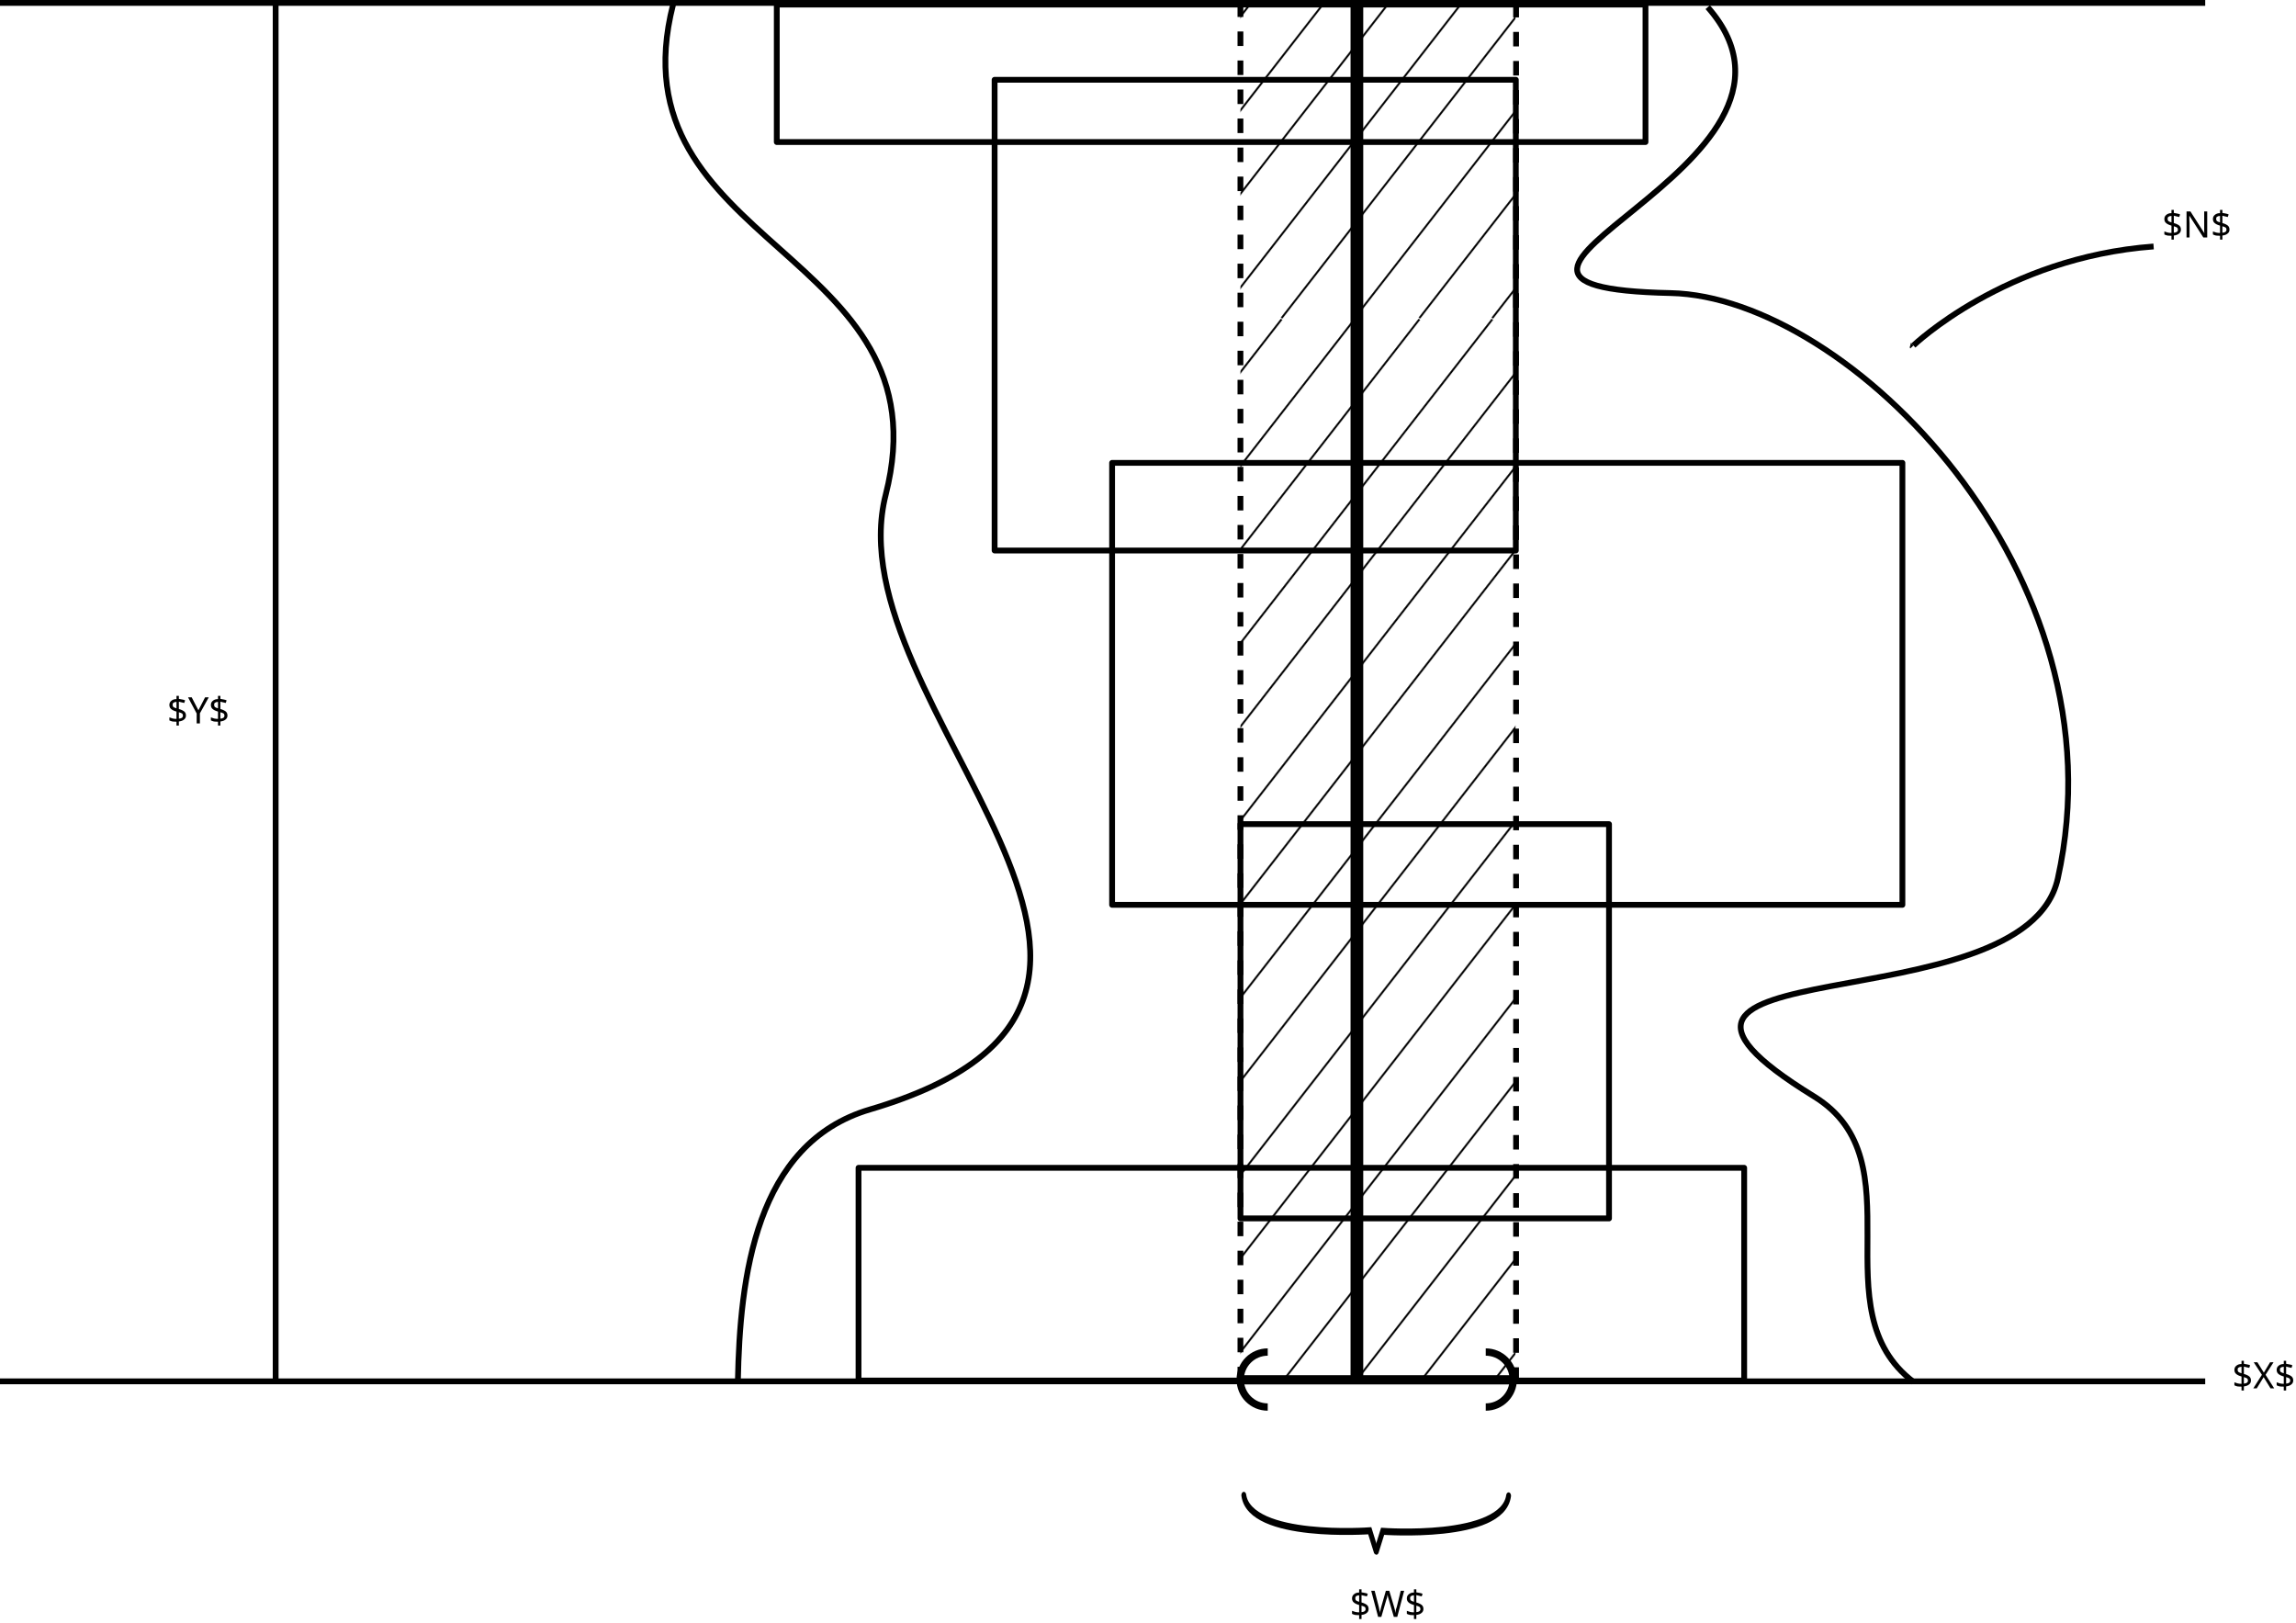
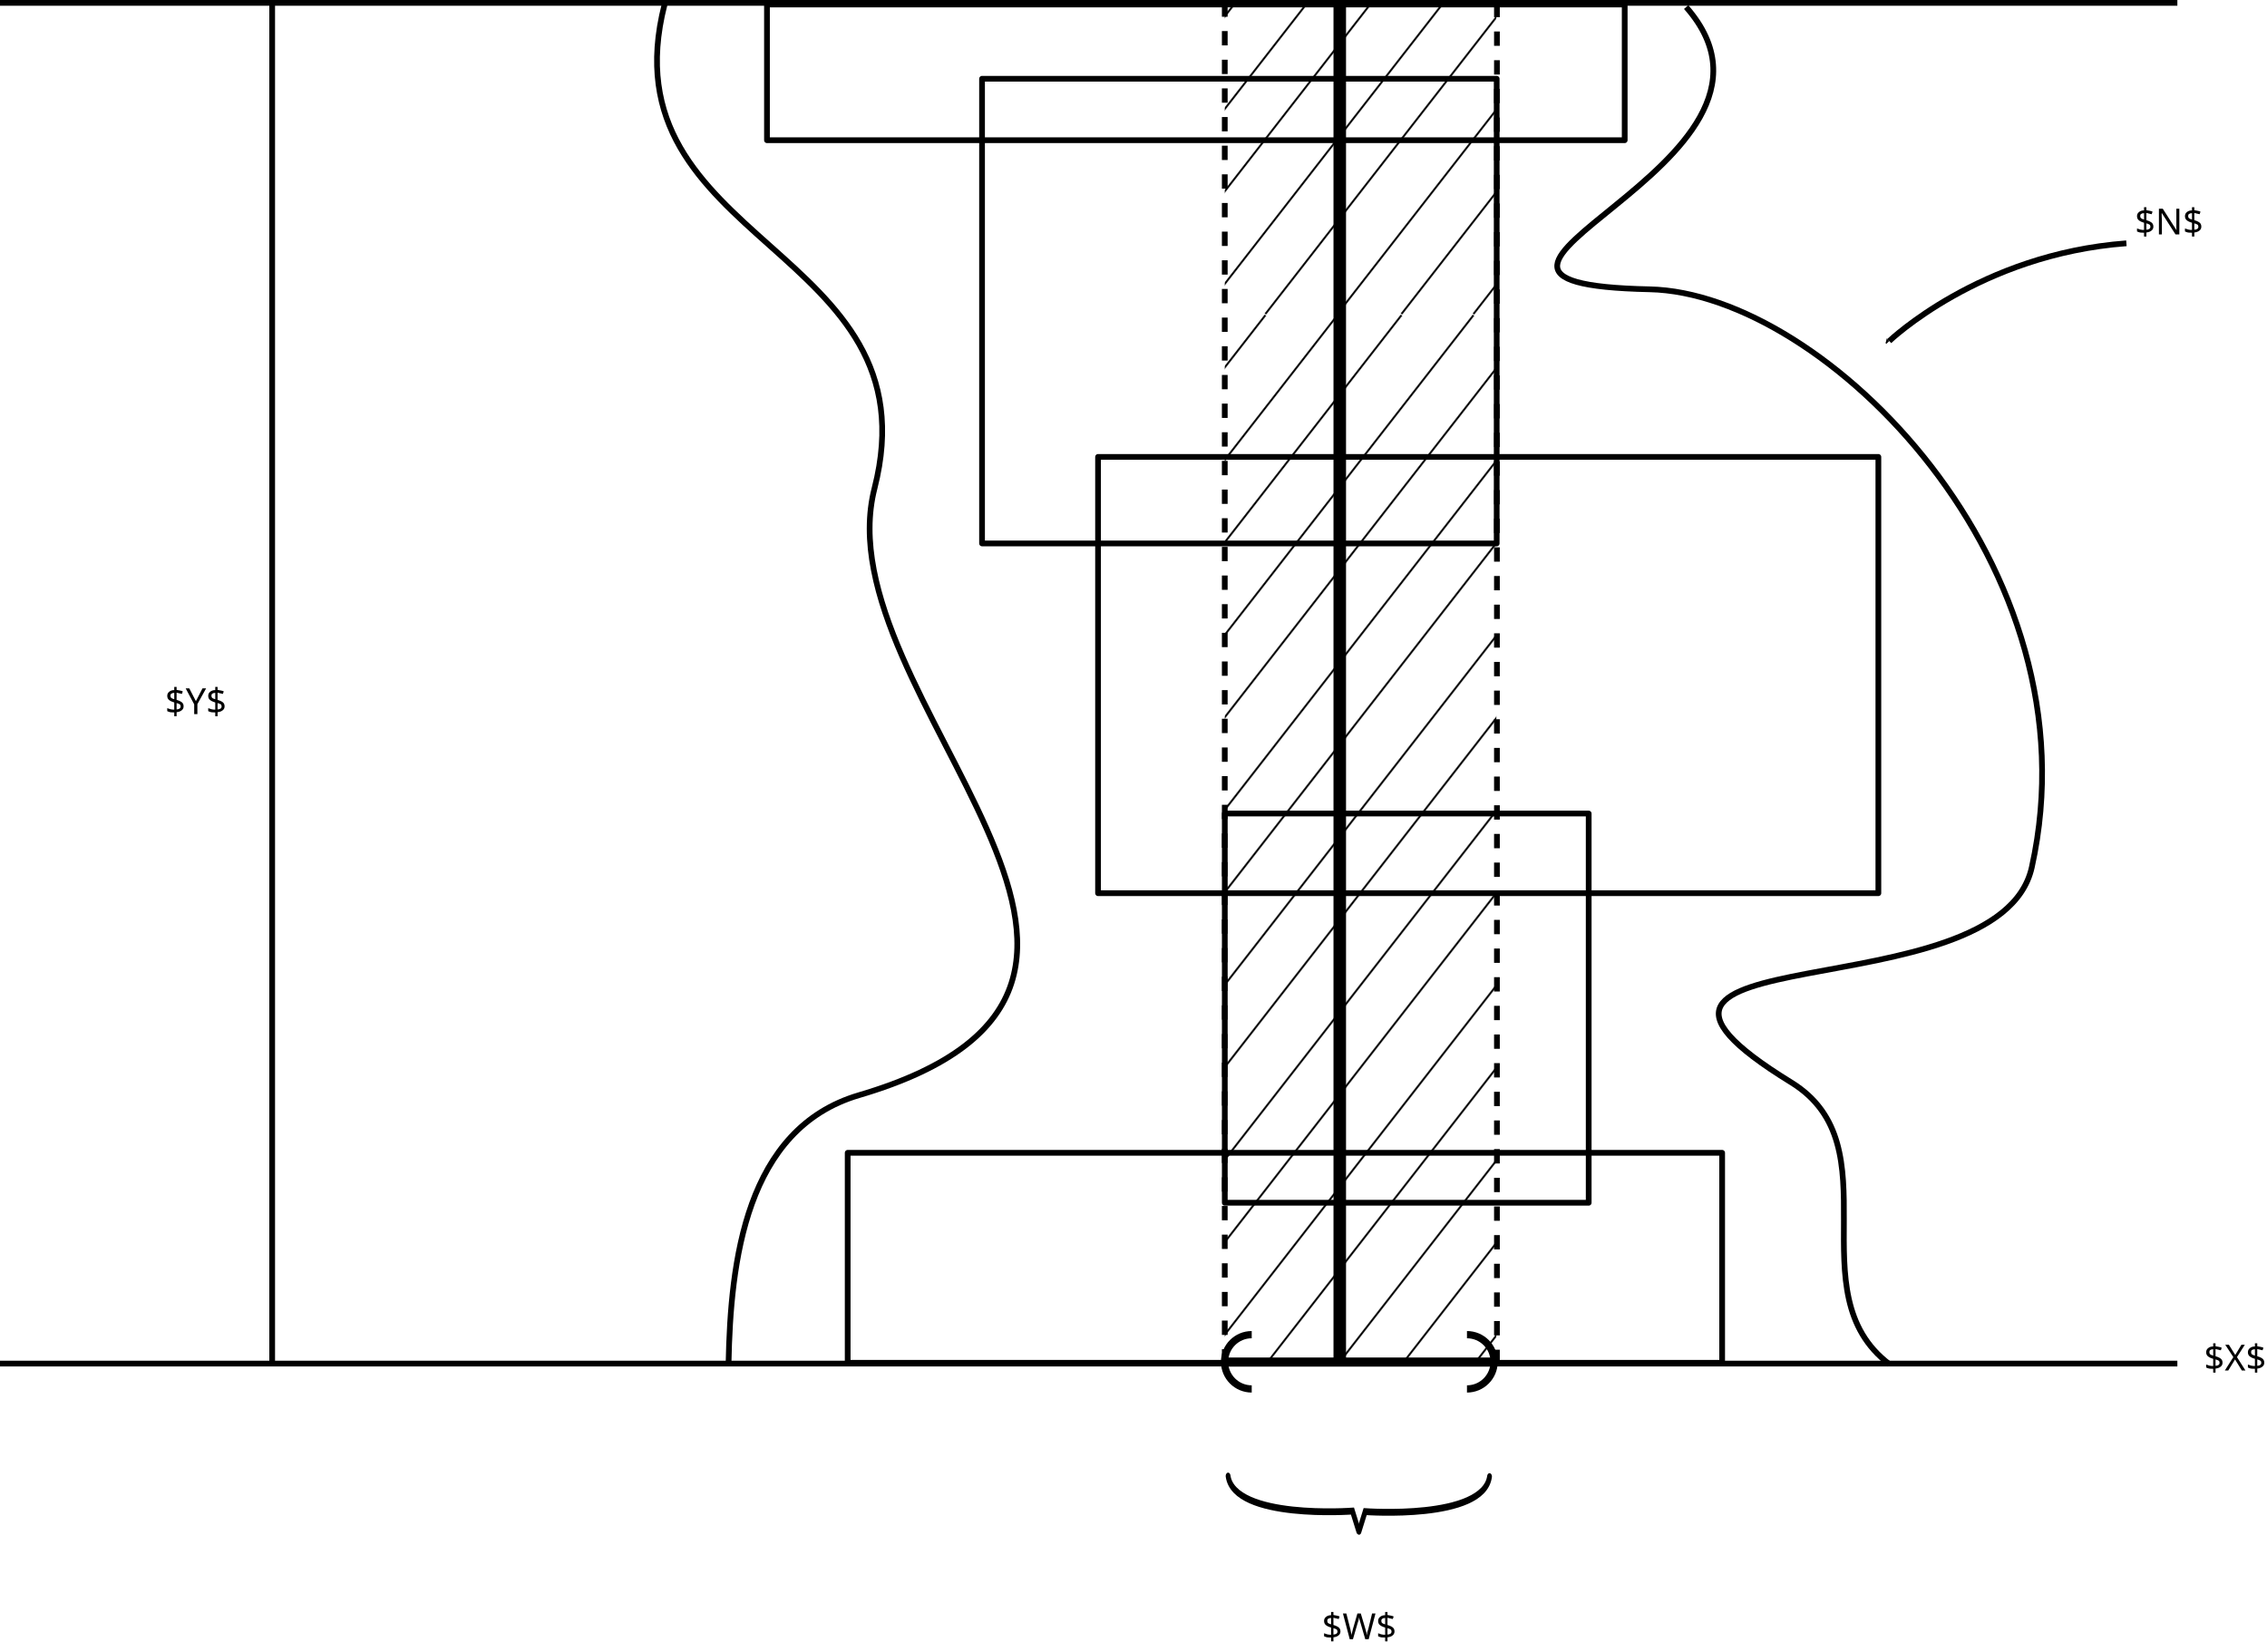
- <svg xmlns="http://www.w3.org/2000/svg" xmlns:xlink="http://www.w3.org/1999/xlink" width="166.587mm" height="117.688mm" viewBox="0 0 166.587 117.688" version="1.1" id="svg8">
+ <svg xmlns="http://www.w3.org/2000/svg" xmlns:xlink="http://www.w3.org/1999/xlink" width="166.587mm" height="121.392mm" viewBox="0 0 166.587 121.392" version="1.1" id="svg8">
  <defs id="defs2">
    <pattern xlink:href="#pattern2455" id="pattern2460" patternTransform="matrix(0.2645833,0,0,0.2645833,-5.548354,363.2187)" />
    <marker markerWidth="0.911" markerHeight="1.69" refX="0" refY="0" orient="auto-start-reverse" id="marker-arrow-1.5923999999999998">
      <g id="g928" transform="scale(1.073399)">
        <path id="path926" style="fill:none;stroke:#000000;stroke-width:0.6;stroke-linecap:round;stroke-linejoin:round;stroke-miterlimit:10;stroke-dasharray:none;stroke-opacity:1" d="M -1.554,2.072 C -1.425,1.295 0,0.13 0.389,0 0,-0.13 -1.425,-1.295 -1.554,-2.072" />
      </g>
    </marker>
    <marker orient="auto" refY="0" refX="0" id="CurveIn" style="overflow:visible">
      <path id="path1180" d="m 4.625,-5.046 c -2.76,0 -5,2.24 -5,5 0,2.76 2.24,5 5,5" style="fill:none;fill-rule:evenodd;stroke:#000000;stroke-width:1pt;stroke-opacity:1" transform="scale(0.6)" />
    </marker>
    <marker orient="auto" refY="0" refX="0" id="CurveOut" style="overflow:visible">
      <path id="path1183" d="m -5.413,-5.046 c 2.76,0 5,2.24 5,5 0,2.76 -2.24,5 -5,5" style="fill:none;fill-rule:evenodd;stroke:#000000;stroke-width:1pt;stroke-opacity:1" transform="scale(0.6)" />
    </marker>
    <pattern patternTransform="translate(2.4824373e-5,-2.0540108e-5)" id="pattern2212" xlink:href="#pattern2136" />
    <pattern patternUnits="userSpaceOnUse" width="625.143" height="340.483" patternTransform="matrix(0.2645833,0,0,0.2645833,144.6529,186.9569)" id="pattern2136">
      <g style="fill:none;fill-opacity:1;stroke:#000000;stroke-width:0.14;stroke-dasharray:none;stroke-opacity:1;marker-start:none;marker-end:none" id="g1126" transform="matrix(3.779528,0,0,3.779528,-546.7196,-706.6087)">
        <path style="fill:none;fill-opacity:1;stroke:#000000;stroke-width:0.14;stroke-linecap:butt;stroke-linejoin:miter;stroke-dasharray:none;stroke-opacity:1;marker-start:none;marker-end:none" d="m 150,277 c 23.333,-30 46.667,-60 70,-90" id="path914" />
        <path style="fill:none;fill-opacity:1;stroke:#000000;stroke-width:0.14;stroke-linecap:butt;stroke-linejoin:miter;stroke-dasharray:none;stroke-opacity:1;marker-start:none;marker-end:none" d="m 160,277 c 23.333,-30 46.667,-60 70,-90" id="path926-3" />
        <path style="fill:none;fill-opacity:1;stroke:#000000;stroke-width:0.14;stroke-linecap:butt;stroke-linejoin:miter;stroke-dasharray:none;stroke-opacity:1;marker-start:none;marker-end:none" d="m 240,187 c -23.333,30 -46.667,60 -70,90" id="path938" />
        <path style="fill:none;fill-opacity:1;stroke:#000000;stroke-width:0.14;stroke-linecap:butt;stroke-linejoin:miter;stroke-dasharray:none;stroke-opacity:1;marker-start:none;marker-end:none" d="m 180,277 c 23.333,-30 46.667,-60 70,-90" id="path950" />
        <path style="fill:none;fill-opacity:1;stroke:#000000;stroke-width:0.14;stroke-linecap:butt;stroke-linejoin:miter;stroke-dasharray:none;stroke-opacity:1;marker-start:none;marker-end:none" d="m 190,277 c 23.333,-30 46.667,-60 70,-90" id="path962" />
        <path style="fill:none;fill-opacity:1;stroke:#000000;stroke-width:0.14;stroke-linecap:butt;stroke-linejoin:miter;stroke-dasharray:none;stroke-opacity:1;marker-start:none;marker-end:none" d="m 200,277 c 23.333,-30 46.667,-60 70,-90" id="path974" />
        <path style="fill:none;fill-opacity:1;stroke:#000000;stroke-width:0.14;stroke-linecap:butt;stroke-linejoin:miter;stroke-dasharray:none;stroke-opacity:1;marker-start:none;marker-end:none" d="m 210,277 c 23.333,-30 46.667,-60 70,-90" id="path986" />
        <path style="fill:none;fill-opacity:1;stroke:#000000;stroke-width:0.14;stroke-linecap:butt;stroke-linejoin:miter;stroke-dasharray:none;stroke-opacity:1;marker-start:none;marker-end:none" d="m 220,277 c 23.333,-30 46.667,-60 70,-90" id="path998" />
        <path style="fill:none;fill-opacity:1;stroke:#000000;stroke-width:0.14;stroke-linecap:butt;stroke-linejoin:miter;stroke-dasharray:none;stroke-opacity:1;marker-start:none;marker-end:none" d="m 230,277 c 23.333,-30 46.667,-60 70,-90" id="path1010" />
        <path style="fill:none;fill-opacity:1;stroke:#000000;stroke-width:0.14;stroke-linecap:butt;stroke-linejoin:miter;stroke-dasharray:none;stroke-opacity:1;marker-start:none;marker-end:none" d="m 240,277 c 23.333,-30 46.667,-60 70,-90" id="path1022" />
        <path style="fill:none;fill-opacity:1;stroke:#000000;stroke-width:0.14;stroke-linecap:butt;stroke-linejoin:miter;stroke-dasharray:none;stroke-opacity:1;marker-start:none;marker-end:none" d="m 150,277 c 23.333,-30 46.667,-60 70,-90" id="path914-2" transform="translate(-5.291667)" />
        <path style="fill:none;fill-opacity:1;stroke:#000000;stroke-width:0.14;stroke-linecap:butt;stroke-linejoin:miter;stroke-dasharray:none;stroke-opacity:1;marker-start:none;marker-end:none" d="m 160,277 c 23.333,-30 46.667,-60 70,-90" id="path926-7" transform="translate(-5.291667)" />
        <path style="fill:none;fill-opacity:1;stroke:#000000;stroke-width:0.14;stroke-linecap:butt;stroke-linejoin:miter;stroke-dasharray:none;stroke-opacity:1;marker-start:none;marker-end:none" d="m 240,187 c -23.333,30 -46.667,60 -70,90" id="path938-0" transform="translate(-5.291667)" />
        <path style="fill:none;fill-opacity:1;stroke:#000000;stroke-width:0.14;stroke-linecap:butt;stroke-linejoin:miter;stroke-dasharray:none;stroke-opacity:1;marker-start:none;marker-end:none" d="m 180,277 c 23.333,-30 46.667,-60 70,-90" id="path950-9" transform="translate(-5.291667)" />
        <path style="fill:none;fill-opacity:1;stroke:#000000;stroke-width:0.14;stroke-linecap:butt;stroke-linejoin:miter;stroke-dasharray:none;stroke-opacity:1;marker-start:none;marker-end:none" d="m 190,277 c 23.333,-30 46.667,-60 70,-90" id="path962-3" transform="translate(-5.291667)" />
        <path style="fill:none;fill-opacity:1;stroke:#000000;stroke-width:0.14;stroke-linecap:butt;stroke-linejoin:miter;stroke-dasharray:none;stroke-opacity:1;marker-start:none;marker-end:none" d="m 200,277 c 23.333,-30 46.667,-60 70,-90" id="path974-6" transform="translate(-5.291667)" />
        <path style="fill:none;fill-opacity:1;stroke:#000000;stroke-width:0.14;stroke-linecap:butt;stroke-linejoin:miter;stroke-dasharray:none;stroke-opacity:1;marker-start:none;marker-end:none" d="m 210,277 c 23.333,-30 46.667,-60 70,-90" id="path986-0" transform="translate(-5.291667)" />
        <path style="fill:none;fill-opacity:1;stroke:#000000;stroke-width:0.14;stroke-linecap:butt;stroke-linejoin:miter;stroke-dasharray:none;stroke-opacity:1;marker-start:none;marker-end:none" d="m 220,277 c 23.333,-30 46.667,-60 70,-90" id="path998-6" transform="translate(-5.291667)" />
        <path style="fill:none;fill-opacity:1;stroke:#000000;stroke-width:0.14;stroke-linecap:butt;stroke-linejoin:miter;stroke-dasharray:none;stroke-opacity:1;marker-start:none;marker-end:none" d="m 230,277 c 23.333,-30 46.667,-60 70,-90" id="path1010-2" transform="translate(-5.291667)" />
        <path style="fill:none;fill-opacity:1;stroke:#000000;stroke-width:0.14;stroke-linecap:butt;stroke-linejoin:miter;stroke-dasharray:none;stroke-opacity:1;marker-start:none;marker-end:none" d="m 240,277 c 23.333,-30 46.667,-60 70,-90" id="path1022-6" transform="translate(-5.291667)" />
      </g>
    </pattern>
    <pattern patternUnits="userSpaceOnUse" width="625.143" height="340.483" patternTransform="matrix(0.2645833,0,0,0.2645833,42.61219,253.8597)" id="pattern2455">
      <rect id="rect2159" y="0" x="0" height="340.483" width="625.143" style="fill:url(#pattern2212);stroke:none;stroke-width:3.78" />
    </pattern>
  </defs>
  <g id="layer1" transform="translate(28.481,-159.9284)">
    <path transform="translate(-58.481,-26.86094)" style="fill:none;fill-opacity:1;stroke:#000000;stroke-width:0.421;stroke-linecap:butt;stroke-linejoin:miter;stroke-dasharray:none;stroke-opacity:1;marker-start:none;marker-end:none" d="m 30,187 c 53.333,0 106.667,0 160,0" id="path816" />
    <path transform="translate(-58.481,-26.86094)" style="fill:none;fill-opacity:1;stroke:#000000;stroke-width:0.421;stroke-linecap:butt;stroke-linejoin:miter;stroke-dasharray:none;stroke-opacity:1;marker-start:none;marker-end:none" d="m 30,287 c 53.333,0 106.667,0 160,0" id="path828" />
    <path transform="translate(-58.481,-26.86094)" style="fill:none;fill-opacity:1;stroke:#000000;stroke-width:0.421;stroke-linecap:butt;stroke-linejoin:miter;stroke-dasharray:none;stroke-opacity:1;marker-start:none;marker-end:none" d="m 50,187 c 0,33.333 0,66.667 0,100" id="path840" />
    <rect style="opacity:1;fill:none;fill-opacity:1;stroke:#000000;stroke-width:0.421;stroke-linecap:round;stroke-linejoin:round;stroke-miterlimit:4;stroke-dasharray:none;stroke-dashoffset:0;stroke-opacity:1;marker-start:none;marker-end:none" id="rect852" width="0" height="0" x="-58.481" y="150.139" />
    <rect style="opacity:1;fill:none;fill-opacity:1;stroke:#000000;stroke-width:0.421;stroke-linecap:round;stroke-linejoin:round;stroke-miterlimit:4;stroke-dasharray:none;stroke-dashoffset:0;stroke-opacity:1;marker-start:none;marker-end:none" id="rect854" width="0" height="0" x="-58.481" y="150.139" />
    <path transform="translate(-58.481,-26.86094)" style="fill:none;fill-opacity:1;stroke:#000000;stroke-width:0.421;stroke-linecap:butt;stroke-linejoin:miter;stroke-dasharray:1.053, 1.053;stroke-opacity:1;marker-start:none;marker-end:none" d="m 140,187 c 0,33.333 0,66.667 0,100" id="path856" />
    <path transform="translate(-58.481,-26.86094)" style="fill:none;fill-opacity:1;stroke:#000000;stroke-width:0.421;stroke-linecap:butt;stroke-linejoin:miter;stroke-dasharray:1.053, 1.053;stroke-opacity:1;marker-start:none;marker-end:none" d="m 120,287 c 0,-33.333 0,-66.667 0,-100" id="path868" />
    <rect style="opacity:1;fill:none;fill-opacity:1;stroke:#000000;stroke-width:0.421;stroke-linecap:round;stroke-linejoin:round;stroke-miterlimit:4;stroke-dasharray:none;stroke-dashoffset:0;stroke-opacity:1;marker-start:none;marker-end:none" id="rect882" width="63.029" height="9.972" x="27.879" y="160.261" />
    <rect style="opacity:1;fill:none;fill-opacity:1;stroke:#000000;stroke-width:0.421;stroke-linecap:round;stroke-linejoin:round;stroke-miterlimit:4;stroke-dasharray:none;stroke-dashoffset:0;stroke-opacity:1;marker-start:none;marker-end:none" id="rect892" width="37.818" height="34.149" x="43.683" y="165.717" />
    <rect style="opacity:1;fill:none;fill-opacity:1;stroke:#000000;stroke-width:0.421;stroke-linecap:round;stroke-linejoin:round;stroke-miterlimit:4;stroke-dasharray:none;stroke-dashoffset:0;stroke-opacity:1;marker-start:none;marker-end:none" id="rect894" width="57.34" height="32.063" x="52.208" y="193.508" />
    <rect style="opacity:1;fill:none;fill-opacity:1;stroke:#000000;stroke-width:0.421;stroke-linecap:round;stroke-linejoin:round;stroke-miterlimit:4;stroke-dasharray:none;stroke-dashoffset:0;stroke-opacity:1;marker-start:none;marker-end:none" id="rect896" width="64.258" height="15.433" x="33.81" y="244.65" />
    <rect style="opacity:1;fill:none;fill-opacity:1;stroke:#000000;stroke-width:0.421;stroke-linecap:round;stroke-linejoin:round;stroke-miterlimit:4;stroke-dasharray:none;stroke-dashoffset:0;stroke-opacity:1;marker-start:none;marker-end:none" id="rect898" width="26.741" height="28.604" x="61.521" y="219.717" />
    <path transform="translate(-58.481,-26.86094)" style="fill:none;fill-opacity:1;stroke:#000000;stroke-width:0.421;stroke-linecap:butt;stroke-linejoin:miter;stroke-dasharray:none;stroke-opacity:1;marker-start:none;marker-end:none" d="m 78.834,187.122 c -4.505,17.676 19.98,17.726 15.428,35.56 -3.923,15.371 26.29,36.503 -1.143,44.595 -8.346,2.462 -9.436,12.253 -9.582,19.704" id="path900" />
    <path transform="translate(-58.481,-26.86094)" style="fill:none;fill-opacity:1;stroke:#000000;stroke-width:0.421;stroke-linecap:butt;stroke-linejoin:miter;stroke-dasharray:none;stroke-opacity:1;marker-start:none;marker-end:none" d="m 153.904,187.31 c 10.222,11.638 -23.182,20.301 -2.676,20.741 12.834,0.275 32.994,20.318 28.076,42.477 -2.404,10.831 -35.699,4.731 -17.686,15.804 7.654,4.705 0.277,15.465 7.232,20.72" id="path912" />
    <path style="fill:none;fill-opacity:1;stroke:#000000;stroke-width:0.421;stroke-linecap:butt;stroke-linejoin:miter;stroke-dasharray:none;stroke-opacity:1;marker-start:none;marker-end:url(#marker-arrow-1.5923999999999998)" d="m 127.775,177.809 c -10.776,0.798 -17.428,7.184 -17.428,7.184" id="path924" />
    <text id="text952" xml:space="preserve" style="font-size:2.646px;font-family:Hack;-inkscape-font-specification:'Hack, Normal';fill:#000000;fill-opacity:1;stroke:none;stroke-width:0.265" y="177.156" x="128.4">
      <tspan id="tspan950" x="128.4" y="177.156" style="stroke-width:0.265">$N$</tspan>
    </text>
    <text id="text966" xml:space="preserve" style="font-size:2.646px;font-family:Hack;-inkscape-font-specification:'Hack, Normal';fill:#000000;fill-opacity:1;stroke:none;stroke-width:0.265" y="260.651" x="133.481">
      <tspan id="tspan964" x="133.481" y="260.651" style="stroke-width:0.265">$X$</tspan>
    </text>
    <text id="text980" xml:space="preserve" style="font-size:2.646px;font-family:Hack;-inkscape-font-specification:'Hack, Normal';fill:#000000;fill-opacity:1;stroke:none;stroke-width:0.265" y="212.412" x="-16.348">
      <tspan id="tspan978" x="-16.348" y="212.412" style="stroke-width:0.265">$Y$</tspan>
    </text>
    <path transform="translate(-58.481,-26.86094)" style="fill:none;stroke:#000000;stroke-width:0.665;stroke-linecap:butt;stroke-linejoin:miter;stroke-miterlimit:4;stroke-dasharray:none;stroke-opacity:1;marker-start:url(#CurveIn);marker-end:url(#CurveOut)" d="m 120.135,286.889 c 6.608,0 13.215,0 19.823,0" id="path992" />
-     <text id="text1541" xml:space="preserve" style="font-size:2.646px;font-family:Hack;-inkscape-font-specification:'Hack, Normal';fill:#000000;fill-opacity:1;stroke:none;stroke-width:0.265" x="69.46" y="277.228">
-       <tspan id="tspan1539" x="69.46" y="277.228" style="stroke-width:0.265">$W$</tspan>
+     <text id="text1541" xml:space="preserve" style="font-size:2.646px;font-family:Hack;-inkscape-font-specification:'Hack, Normal';fill:#000000;fill-opacity:1;stroke:none;stroke-width:0.265" x="68.662" y="280.399">
+       <tspan id="tspan1539" x="68.662" y="280.399" style="stroke-width:0.265">$W$</tspan>
    </text>
    <g id="g1572" transform="matrix(1.199347,0,0,1.709626,-82.53124,-226.8375)" style="fill:none;fill-opacity:1;stroke:#000000;stroke-width:0.294;stroke-dasharray:none;stroke-opacity:1;marker-start:none;marker-end:none">
      <path id="path1553" d="m 120.311,289.68 c 0.376,1.881 7.62,1.505 7.62,1.505 l 0.376,0.847" style="fill:none;fill-opacity:1;stroke:#000000;stroke-width:0.294;stroke-linecap:round;stroke-linejoin:miter;stroke-dasharray:none;stroke-opacity:1;marker-start:none;marker-end:none" />
      <path id="path1553-3" d="m 136.329,289.703 c -0.376,1.881 -7.62,1.505 -7.62,1.505 l -0.376,0.847" style="fill:none;fill-opacity:1;stroke:#000000;stroke-width:0.294;stroke-linecap:round;stroke-linejoin:miter;stroke-dasharray:none;stroke-opacity:1;marker-start:none;marker-end:none" />
    </g>
    <rect style="opacity:1;fill:url(#pattern2460);fill-opacity:1;stroke:none;stroke-width:0.421;stroke-linecap:round;stroke-linejoin:round;stroke-miterlimit:4;stroke-dasharray:none;stroke-dashoffset:0;stroke-opacity:1;marker-start:none;marker-end:none" id="rect909" width="19.958" height="99.889" x="61.519" y="160.139" ry="0" />
-     <path style="fill:none;stroke:black;stroke-width:0.921;stroke-linecap:butt;stroke-linejoin:miter;stroke-opacity:1;fill-opacity:1;marker-end:none;marker-start:none;stroke-dasharray:none;stroke-miterlimit:4" d="m 69.969,259.789 c 0,-33.26 0,-66.52 0,-99.78" id="path2462" />
+     <path style="fill:none;fill-opacity:1;stroke:#000000;stroke-width:0.921;stroke-linecap:butt;stroke-linejoin:miter;stroke-miterlimit:4;stroke-dasharray:none;stroke-opacity:1;marker-start:none;marker-end:none" d="m 69.969,259.789 c 0,-33.26 0,-66.52 0,-99.78" id="path2462" />
  </g>
</svg>
